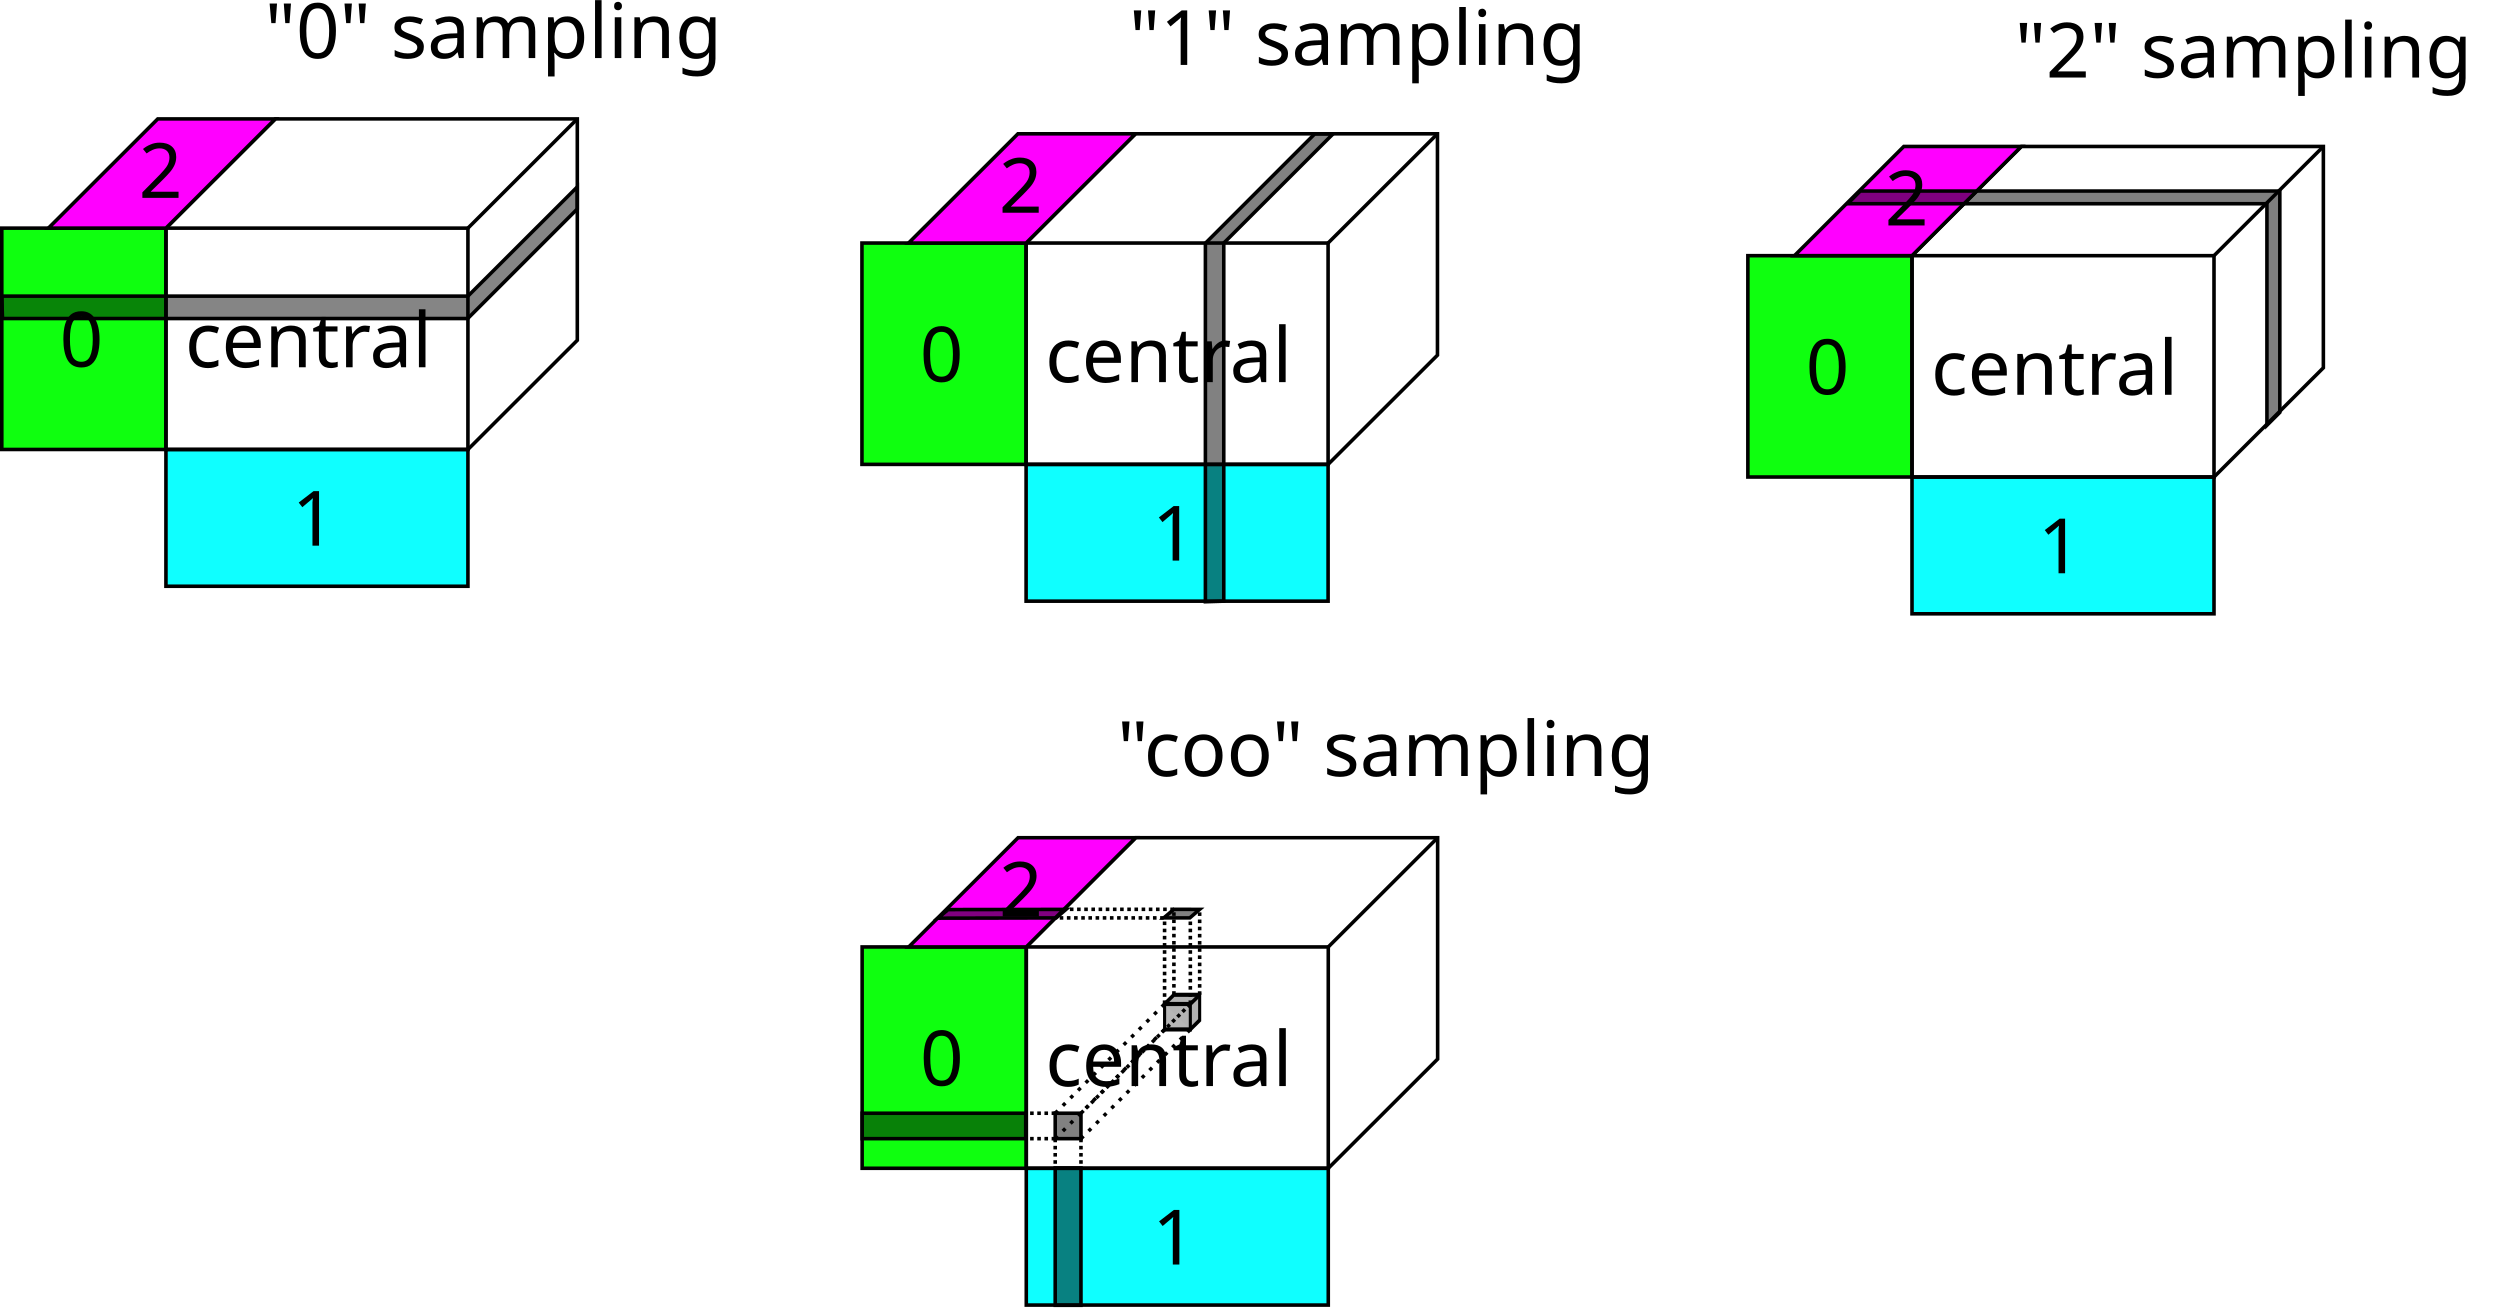
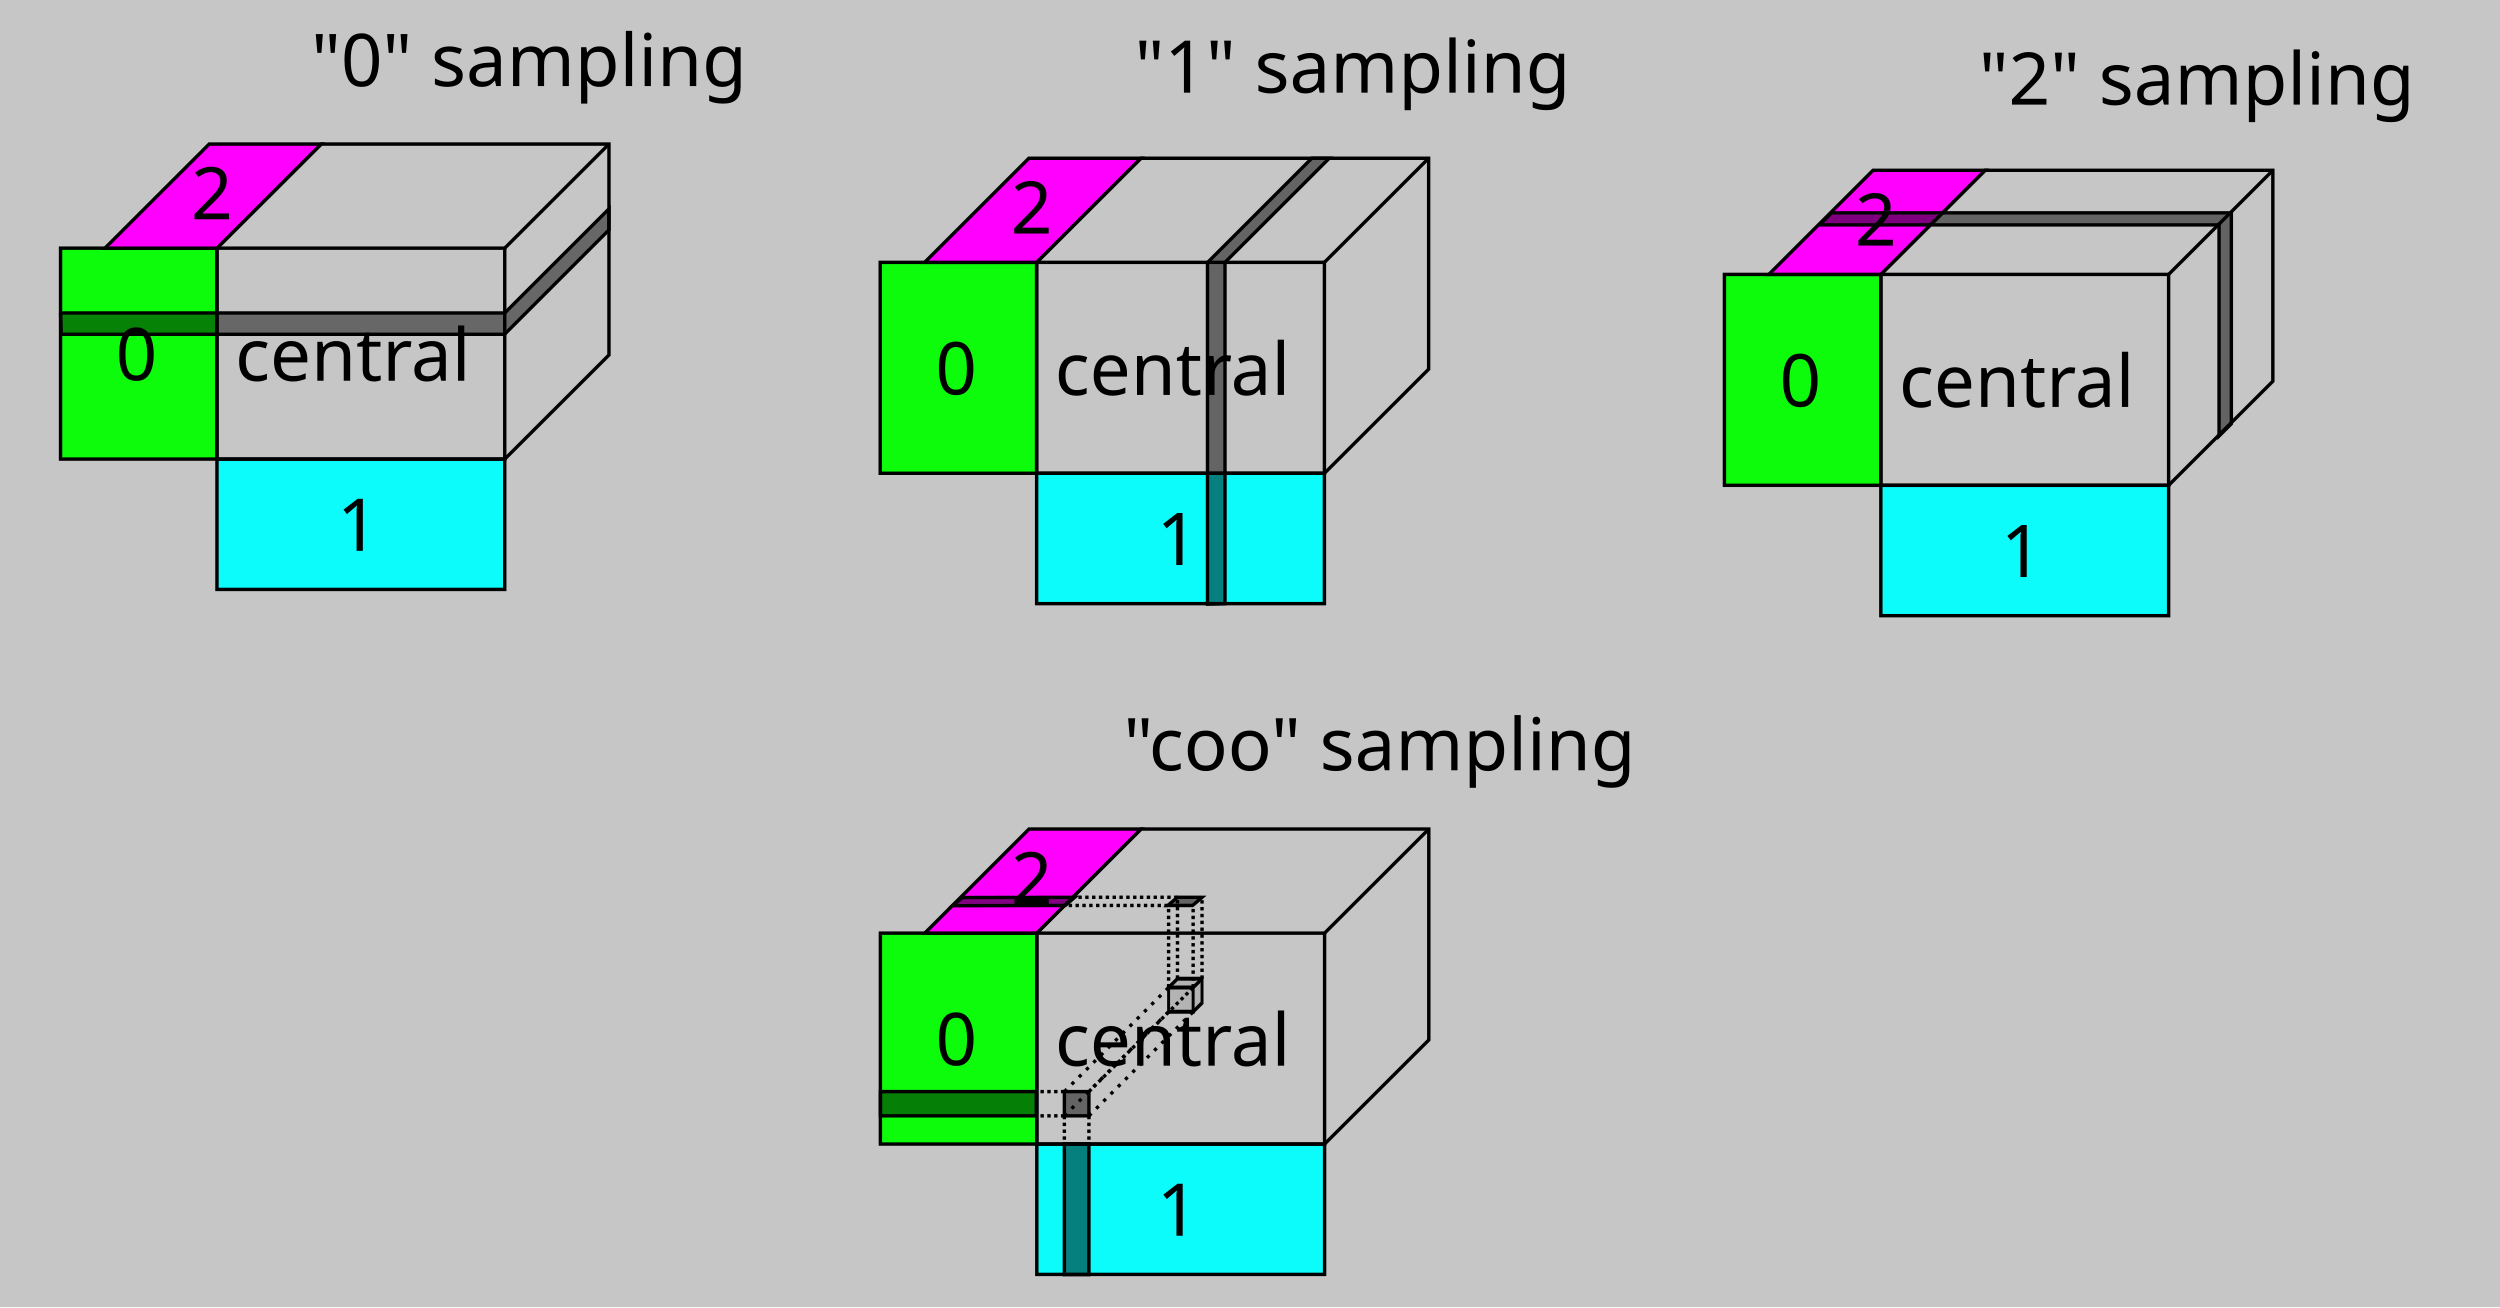
- <svg xmlns="http://www.w3.org/2000/svg" width="184.713mm" height="96.575mm" viewBox="0 0 184.713 96.575" version="1.1" id="svg5">
+ <svg xmlns="http://www.w3.org/2000/svg" width="193.837mm" height="101.345mm" viewBox="0 0 193.837 101.345" version="1.1" id="svg5">
  <defs id="defs2" />
-   <g id="layer1" transform="translate(-12.78179,-18.6712)">
-     <g id="g479-3" transform="translate(-20.19777,-12.00979)">
-       <rect style="fill:#00ffff;fill-opacity:0.939;stroke:#000000;stroke-width:0.265;paint-order:markers fill stroke" id="rect1504-3-9-8-5-6" width="22.313" height="10.107" x="45.24" y="63.89" />
-       <text xml:space="preserve" style="font-size:5.644px;line-height:1.25;font-family:sans-serif;-inkscape-font-specification:sans-serif;stroke-width:0.265" x="54.551" y="71.001" id="text2250-7">
-         <tspan id="tspan2248-5" style="stroke-width:0.265" x="54.551" y="71.001">1</tspan>
-       </text>
+   <g id="layer1" transform="translate(-8.219832,-16.28604)">
+     <g id="g1327">
+       <rect style="fill:#595959;fill-opacity:0.341;stroke:none;stroke-width:0.265;stroke-dasharray:0.265, 0.265;paint-order:markers fill stroke" id="rect396" width="193.837" height="101.345" x="8.22" y="16.286" />
+       <g id="g1219">
+         <g id="g479-3" transform="translate(-20.19777,-12.00979)">
+           <rect style="fill:#00ffff;fill-opacity:0.939;stroke:#000000;stroke-width:0.265;paint-order:markers fill stroke" id="rect1504-3-9-8-5-6" width="22.313" height="10.107" x="45.24" y="63.89" />
+           <text xml:space="preserve" style="font-size:5.644px;line-height:1.25;font-family:sans-serif;-inkscape-font-specification:sans-serif;stroke-width:0.265" x="54.551" y="71.001" id="text2250-7">
+             <tspan id="tspan2248-5" style="stroke-width:0.265" x="54.551" y="71.001">1</tspan>
+           </text>
+         </g>
+         <g id="g484-3" transform="translate(-17.8128,-13.14606)">
+           <rect style="fill:#00ff00;fill-opacity:0.939;stroke:#000000;stroke-width:0.265;paint-order:markers fill stroke" id="rect1504-3-1-4-0-5" width="12.128" height="16.354" x="30.727" y="48.673" />
+           <text xml:space="preserve" style="font-size:5.644px;line-height:1.25;font-family:sans-serif;-inkscape-font-specification:sans-serif;stroke-width:0.265" x="34.997" y="58.904" id="text2254-6">
+             <tspan id="tspan2252-2" style="stroke-width:0.265" x="34.997" y="58.904">0</tspan>
+           </text>
+         </g>
+         <path style="fill:none;stroke:#000000;stroke-width:0.265px;stroke-linecap:butt;stroke-linejoin:miter;stroke-opacity:1" d="m 47.355,35.527 8.081,-8.071" id="path2176-09" />
+         <path style="fill:none;stroke:#000000;stroke-width:0.265px;stroke-linecap:butt;stroke-linejoin:miter;stroke-opacity:1" d="m 25.042,35.527 8.081,-8.071 h 22.313 v 16.354 l -8.081,8.071" id="path2176-0-3" />
+         <g id="g489-6" transform="translate(-19.14101,-13.125)">
+           <rect style="fill:none;fill-opacity:0.939;stroke:#000000;stroke-width:0.265;paint-order:markers fill stroke" id="rect1504-3-9-4-0" width="22.313" height="16.354" x="44.183" y="48.652" />
+           <text xml:space="preserve" style="font-size:5.644px;line-height:1.25;font-family:sans-serif;-inkscape-font-specification:sans-serif;stroke-width:0.265" x="45.591" y="58.933" id="text2266-6">
+             <tspan id="tspan2264-2" style="stroke-width:0.265" x="45.591" y="58.933">central</tspan>
+           </text>
+         </g>
+         <g id="g2386-7" transform="matrix(0.05324346,0,0,0.07165936,92.74939,76.47011)" style="stroke-width:16.189">
+           <g id="g2377-6" style="fill:#b3b3b3;stroke-width:16.189" transform="translate(31.75236,81.00648)">
+             <path style="fill:#b3b3b3;stroke:#000000;stroke-width:4.283px;stroke-linecap:butt;stroke-linejoin:miter;stroke-opacity:1" d="m 118.131,147.601 12.941,-9.507" id="path2176-06-0-7-0-5" />
+             <path style="fill:#b3b3b3;stroke:#000000;stroke-width:4.283px;stroke-linecap:butt;stroke-linejoin:miter;stroke-opacity:1" d="m 82.398,147.601 12.941,-9.507 h 35.733 v 26.222 l -12.941,9.507" id="path2176-0-3-7-2-9-6" />
+             <rect style="fill:#b3b3b3;fill-opacity:0.939;stroke:#000000;stroke-width:4.29;paint-order:markers fill stroke" id="rect1504-3-9-4-0-6-2-7-9" width="35.733" height="26.222" x="82.398" y="147.601" />
+           </g>
+           <path style="fill:none;stroke:#000000;stroke-width:4.283px;stroke-linecap:butt;stroke-linejoin:miter;stroke-opacity:1" d="m 149.883,228.608 12.941,-9.434" id="path2379-3" />
+         </g>
+         <path style="fill:#000000;fill-opacity:0.477;stroke:#000000;stroke-width:0.265px;stroke-linecap:butt;stroke-linejoin:miter;stroke-opacity:1" d="m 12.914,40.55 34.441,-2e-6 8.081,-8.071 v 1.631 l -8.095,8.095 H 12.965 l -0.05,-1.656" id="path706" />
+         <g id="g479-3-7" transform="translate(43.3552,-10.90863)">
+           <rect style="fill:#00ffff;fill-opacity:0.939;stroke:#000000;stroke-width:0.265;paint-order:markers fill stroke" id="rect1504-3-9-8-5-6-9" width="22.313" height="10.107" x="45.24" y="63.89" />
+           <text xml:space="preserve" style="font-size:5.644px;line-height:1.25;font-family:sans-serif;-inkscape-font-specification:sans-serif;stroke-width:0.265" x="54.551" y="71.001" id="text2250-7-2">
+             <tspan id="tspan2248-5-0" style="stroke-width:0.265" x="54.551" y="71.001">1</tspan>
+           </text>
+         </g>
+         <g id="g484-3-2" transform="translate(45.74017,-12.0449)">
+           <rect style="fill:#00ff00;fill-opacity:0.939;stroke:#000000;stroke-width:0.265;paint-order:markers fill stroke" id="rect1504-3-1-4-0-5-3" width="12.128" height="16.354" x="30.727" y="48.673" />
+           <text xml:space="preserve" style="font-size:5.644px;line-height:1.25;font-family:sans-serif;-inkscape-font-specification:sans-serif;stroke-width:0.265" x="34.997" y="58.904" id="text2254-6-7">
+             <tspan id="tspan2252-2-5" style="stroke-width:0.265" x="34.997" y="58.904">0</tspan>
+           </text>
+         </g>
+         <path style="fill:none;stroke:#000000;stroke-width:0.265px;stroke-linecap:butt;stroke-linejoin:miter;stroke-opacity:1" d="m 110.908,36.628 8.081,-8.071" id="path2176-09-9" />
+         <path style="fill:none;stroke:#000000;stroke-width:0.265px;stroke-linecap:butt;stroke-linejoin:miter;stroke-opacity:1" d="m 88.595,36.628 8.081,-8.071 h 22.313 v 16.354 l -8.081,8.071" id="path2176-0-3-7" />
+         <g id="g489-6-3" transform="translate(44.41196,-12.02383)">
+           <rect style="fill:none;fill-opacity:0.939;stroke:#000000;stroke-width:0.265;paint-order:markers fill stroke" id="rect1504-3-9-4-0-6" width="22.313" height="16.354" x="44.183" y="48.652" />
+           <text xml:space="preserve" style="font-size:5.644px;line-height:1.25;font-family:sans-serif;-inkscape-font-specification:sans-serif;stroke-width:0.265" x="45.591" y="58.933" id="text2266-6-1">
+             <tspan id="tspan2264-2-2" style="stroke-width:0.265" x="45.591" y="58.933">central</tspan>
+           </text>
+         </g>
+         <path style="fill:#000000;fill-opacity:0.495;stroke:#000000;stroke-width:0.265px;stroke-linecap:butt;stroke-linejoin:miter;stroke-opacity:1" d="M 103.2,63.088 V 36.628 l 8.081,-8.071 h -1.354 l -8.084,8.084 v 26.49 z" id="path1482" />
+         <g id="g479-3-7-4" transform="translate(43.36868,41.09985)">
+           <rect style="fill:#00ffff;fill-opacity:0.939;stroke:#000000;stroke-width:0.265;paint-order:markers fill stroke" id="rect1504-3-9-8-5-6-9-7" width="22.313" height="10.107" x="45.24" y="63.89" />
+           <text xml:space="preserve" style="font-size:5.644px;line-height:1.25;font-family:sans-serif;-inkscape-font-specification:sans-serif;stroke-width:0.265" x="54.551" y="71.001" id="text2250-7-2-8">
+             <tspan id="tspan2248-5-0-4" style="stroke-width:0.265" x="54.551" y="71.001">1</tspan>
+           </text>
+         </g>
+         <g id="g484-3-2-5" transform="translate(45.75365,39.96358)">
+           <rect style="fill:#00ff00;fill-opacity:0.939;stroke:#000000;stroke-width:0.265;paint-order:markers fill stroke" id="rect1504-3-1-4-0-5-3-0" width="12.128" height="16.354" x="30.727" y="48.673" />
+           <text xml:space="preserve" style="font-size:5.644px;line-height:1.25;font-family:sans-serif;-inkscape-font-specification:sans-serif;stroke-width:0.265" x="34.997" y="58.904" id="text2254-6-7-3">
+             <tspan id="tspan2252-2-5-6" style="stroke-width:0.265" x="34.997" y="58.904">0</tspan>
+           </text>
+         </g>
+         <path style="fill:none;stroke:#000000;stroke-width:0.265px;stroke-linecap:butt;stroke-linejoin:miter;stroke-opacity:1" d="m 110.922,88.636 8.081,-8.071" id="path2176-09-9-2" />
+         <path style="fill:none;stroke:#000000;stroke-width:0.265px;stroke-linecap:butt;stroke-linejoin:miter;stroke-opacity:1" d="m 88.608,88.636 8.081,-8.071 h 22.313 v 16.354 l -8.081,8.071" id="path2176-0-3-7-0" />
+         <g id="g489-6-3-6" transform="translate(44.42545,39.98464)">
+           <rect style="fill:none;fill-opacity:0.939;stroke:#000000;stroke-width:0.265;paint-order:markers fill stroke" id="rect1504-3-9-4-0-6-1" width="22.313" height="16.354" x="44.183" y="48.652" />
+           <text xml:space="preserve" style="font-size:5.644px;line-height:1.25;font-family:sans-serif;-inkscape-font-specification:sans-serif;stroke-width:0.265" x="45.591" y="58.933" id="text2266-6-1-5">
+             <tspan id="tspan2264-2-2-5" style="stroke-width:0.265" x="45.591" y="58.933">central</tspan>
+           </text>
+         </g>
+         <text xml:space="preserve" style="font-size:5.644px;line-height:1.25;font-family:sans-serif;-inkscape-font-specification:sans-serif;stroke-width:0.265" x="32.344" y="22.96" id="text1976">
+           <tspan id="tspan1974" style="stroke-width:0.265" x="32.344" y="22.96">"0" sampling</tspan>
+         </text>
+         <text xml:space="preserve" style="font-size:5.644px;line-height:1.25;font-family:sans-serif;-inkscape-font-specification:sans-serif;stroke-width:0.265" x="96.197" y="23.467" id="text1980">
+           <tspan id="tspan1978" style="stroke-width:0.265" x="96.197" y="23.467">"1" sampling</tspan>
+         </text>
+         <g id="g479-3-7-1" transform="translate(108.8107,-9.974875)">
+           <rect style="fill:#00ffff;fill-opacity:0.939;stroke:#000000;stroke-width:0.265;paint-order:markers fill stroke" id="rect1504-3-9-8-5-6-9-4" width="22.313" height="10.107" x="45.24" y="63.89" />
+           <text xml:space="preserve" style="font-size:5.644px;line-height:1.25;font-family:sans-serif;-inkscape-font-specification:sans-serif;stroke-width:0.265" x="54.551" y="71.001" id="text2250-7-2-9">
+             <tspan id="tspan2248-5-0-2" style="stroke-width:0.265" x="54.551" y="71.001">1</tspan>
+           </text>
+         </g>
+         <g id="g484-3-2-0" transform="translate(111.1957,-11.11115)">
+           <rect style="fill:#00ff00;fill-opacity:0.939;stroke:#000000;stroke-width:0.265;paint-order:markers fill stroke" id="rect1504-3-1-4-0-5-3-6" width="12.128" height="16.354" x="30.727" y="48.673" />
+           <text xml:space="preserve" style="font-size:5.644px;line-height:1.25;font-family:sans-serif;-inkscape-font-specification:sans-serif;stroke-width:0.265" x="34.997" y="58.904" id="text2254-6-7-8">
+             <tspan id="tspan2252-2-5-9" style="stroke-width:0.265" x="34.997" y="58.904">0</tspan>
+           </text>
+         </g>
+         <path style="fill:none;stroke:#000000;stroke-width:0.265px;stroke-linecap:butt;stroke-linejoin:miter;stroke-opacity:1" d="m 176.364,37.562 8.081,-8.071" id="path2176-09-9-5" />
+         <path style="fill:none;stroke:#000000;stroke-width:0.265px;stroke-linecap:butt;stroke-linejoin:miter;stroke-opacity:1" d="m 154.05,37.562 8.081,-8.071 h 22.313 v 16.354 l -8.081,8.071" id="path2176-0-3-7-04" />
+         <g id="g489-6-3-8" transform="translate(109.8675,-11.09009)">
+           <rect style="fill:none;fill-opacity:0.939;stroke:#000000;stroke-width:0.265;paint-order:markers fill stroke" id="rect1504-3-9-4-0-6-7" width="22.313" height="16.354" x="44.183" y="48.652" />
+           <text xml:space="preserve" style="font-size:5.644px;line-height:1.25;font-family:sans-serif;-inkscape-font-specification:sans-serif;stroke-width:0.265" x="45.591" y="58.933" id="text2266-6-1-1">
+             <tspan id="tspan2264-2-2-7" style="stroke-width:0.265" x="45.591" y="58.933">central</tspan>
+           </text>
+         </g>
+         <text xml:space="preserve" style="font-size:5.644px;line-height:1.25;font-family:sans-serif;-inkscape-font-specification:sans-serif;stroke-width:0.265" x="161.652" y="24.4" id="text1980-7">
+           <tspan id="tspan1978-2" style="stroke-width:0.265" x="161.652" y="24.4">"2" sampling</tspan>
+         </text>
+         <text xml:space="preserve" style="font-size:5.644px;line-height:1.25;font-family:sans-serif;-inkscape-font-specification:sans-serif;stroke-width:0.265" x="95.328" y="76.01" id="text1984">
+           <tspan id="tspan1982" style="stroke-width:0.265" x="95.328" y="76.01">"coo" sampling</tspan>
+         </text>
+         <path style="fill:#ff00ff;stroke:#000000;stroke-width:0.265px;stroke-linecap:butt;stroke-linejoin:miter;stroke-opacity:1" d="m 33.123,27.456 h -8.685 l -8.081,8.071 h 8.685 z" id="path2396-5" />
+         <text xml:space="preserve" style="font-size:5.644px;line-height:1.25;font-family:sans-serif;-inkscape-font-specification:sans-serif;stroke-width:0.265" x="23.035" y="33.292" id="text2400-9">
+           <tspan id="tspan2398-4" style="stroke-width:0.265" x="23.035" y="33.292">2</tspan>
+         </text>
+         <path style="fill:#ff00ff;stroke:#000000;stroke-width:0.265px;stroke-linecap:butt;stroke-linejoin:miter;stroke-opacity:1" d="m 96.676,28.557 h -8.685 l -8.081,8.071 h 8.685 z" id="path2396-9" />
+         <text xml:space="preserve" style="font-size:5.644px;line-height:1.25;font-family:sans-serif;-inkscape-font-specification:sans-serif;stroke-width:0.265" x="86.588" y="34.393" id="text2400-0">
+           <tspan id="tspan2398-9" style="stroke-width:0.265" x="86.588" y="34.393">2</tspan>
+         </text>
+         <path style="fill:#ff00ff;stroke:#000000;stroke-width:0.265px;stroke-linecap:butt;stroke-linejoin:miter;stroke-opacity:1" d="m 162.131,29.491 h -8.685 l -8.081,8.071 h 8.685 z" id="path2396-9-11" />
+         <text xml:space="preserve" style="font-size:5.644px;line-height:1.25;font-family:sans-serif;-inkscape-font-specification:sans-serif;stroke-width:0.265" x="152.043" y="35.326" id="text2400-0-5">
+           <tspan id="tspan2398-9-9" style="stroke-width:0.265" x="152.043" y="35.326">2</tspan>
+         </text>
+         <path style="fill:#ff00ff;stroke:#000000;stroke-width:0.265px;stroke-linecap:butt;stroke-linejoin:miter;stroke-opacity:1" d="m 96.689,80.565 h -8.685 l -8.081,8.071 h 8.685 z" id="path2396-9-1" />
+         <path style="fill:#000000;fill-opacity:0.495;stroke:#000000;stroke-width:0.265px;stroke-linecap:butt;stroke-linejoin:miter;stroke-opacity:1" d="m 101.419,85.861 -1.903,-0.005 -0.752,0.635 h 1.924 z" id="path2396-9-1-6" />
+         <path style="fill:#000000;fill-opacity:0.495;stroke:#000000;stroke-width:0.265px;stroke-linecap:butt;stroke-linejoin:miter;stroke-opacity:1" d="m 91.546,85.861 -8.713,0.015 -0.752,0.635 8.735,-0.02 z" id="path2396-9-1-6-9" />
+         <text xml:space="preserve" style="font-size:5.644px;line-height:1.25;font-family:sans-serif;-inkscape-font-specification:sans-serif;stroke-width:0.265" x="86.601" y="86.401" id="text2400-0-7">
+           <tspan id="tspan2398-9-7" style="stroke-width:0.265" x="86.601" y="86.401">2</tspan>
+         </text>
+         <path style="fill:#000000;fill-opacity:0.503;stroke:#000000;stroke-width:0.265px;stroke-linecap:butt;stroke-linejoin:miter;stroke-opacity:1" d="m 150.229,32.786 h 30.998 v 16.354 l -0.953,0.953 V 33.723 h -30.979 l 0.933,-0.937" id="path2540" />
+         <path style="fill:none;stroke:#000000;stroke-width:0.265;stroke-linecap:butt;stroke-linejoin:miter;stroke-dasharray:0.265, 0.265;stroke-dashoffset:0;stroke-opacity:1" d="m 98.827,92.852 v -6.315" id="path2542" />
+         <path style="fill:none;stroke:#000000;stroke-width:0.265;stroke-linecap:butt;stroke-linejoin:miter;stroke-dasharray:0.265, 0.265;stroke-dashoffset:0;stroke-opacity:1" d="m 100.73,92.852 v -6.315" id="path2542-7" />
+         <path style="fill:none;stroke:#000000;stroke-width:0.265;stroke-linecap:butt;stroke-linejoin:miter;stroke-dasharray:0.265, 0.265;stroke-dashoffset:0;stroke-opacity:1" d="m 99.516,92.171 v -6.315" id="path2542-76" />
+         <path style="fill:none;stroke:#000000;stroke-width:0.265;stroke-linecap:butt;stroke-linejoin:miter;stroke-dasharray:0.265, 0.265;stroke-dashoffset:0;stroke-opacity:1" d="m 101.419,92.176 v -6.315" id="path2542-73" />
+         <path style="fill:none;stroke:#000000;stroke-width:0.265px;stroke-linecap:butt;stroke-linejoin:miter;stroke-dasharray:0.265, 0.265;stroke-dashoffset:0;stroke-opacity:1" d="m 92.649,100.923 8.081,-8.071" id="path2678" />
+         <path style="fill:none;stroke:#000000;stroke-width:0.265;stroke-linecap:butt;stroke-linejoin:miter;stroke-dasharray:0.265, 0.53;stroke-dashoffset:0;stroke-opacity:1" d="m 90.746,100.923 8.081,-8.071" id="path2678-5" />
+         <path style="fill:none;stroke:#000000;stroke-width:0.265;stroke-linecap:butt;stroke-linejoin:miter;stroke-dasharray:0.265, 0.53;stroke-dashoffset:0;stroke-opacity:1" d="m 92.649,102.802 8.081,-8.071" id="path2678-6" />
+         <path style="opacity:1;fill:none;stroke:#000000;stroke-width:0.265;stroke-linecap:butt;stroke-linejoin:miter;stroke-dasharray:0.265, 0.53;stroke-dashoffset:0;stroke-opacity:1" d="m 90.746,102.802 8.081,-8.071" id="path2678-3" />
+         <rect style="fill:#000000;fill-opacity:0.495;stroke:#000000;stroke-width:0.265;stroke-dasharray:none;stroke-dashoffset:0;stroke-opacity:1;paint-order:markers fill stroke" id="rect2676" width="1.903" height="1.879" x="90.746" y="100.923" />
+         <rect style="fill:#000000;fill-opacity:0.495;stroke:#000000;stroke-width:0.265;stroke-dasharray:none;stroke-dashoffset:0;stroke-opacity:1;paint-order:markers fill stroke" id="rect2676-4" width="12.081" height="1.879" x="76.486" y="100.923" />
+         <rect style="fill:#000000;fill-opacity:0.495;stroke:#000000;stroke-width:0.265;stroke-dasharray:none;stroke-dashoffset:0;stroke-opacity:1;paint-order:markers fill stroke" id="rect2676-9" width="1.903" height="10.146" x="90.746" y="104.967" />
+         <path style="fill:none;stroke:#000000;stroke-width:0.265px;stroke-linecap:butt;stroke-linejoin:miter;stroke-dasharray:0.265, 0.265;stroke-dashoffset:0;stroke-opacity:1" d="M 90.746,100.923 H 88.635" id="path2733" />
+         <path style="fill:none;stroke:#000000;stroke-width:0.265px;stroke-linecap:butt;stroke-linejoin:miter;stroke-dasharray:0.265, 0.265;stroke-dashoffset:0;stroke-opacity:1" d="M 90.746,102.802 H 88.567" id="path2735" />
+         <path style="fill:none;stroke:#000000;stroke-width:0.265px;stroke-linecap:butt;stroke-linejoin:miter;stroke-dasharray:0.265, 0.265;stroke-dashoffset:0;stroke-opacity:1" d="m 90.746,102.802 v 2.143" id="path2737" />
+         <path style="fill:none;stroke:#000000;stroke-width:0.265px;stroke-linecap:butt;stroke-linejoin:miter;stroke-dasharray:0.265, 0.265;stroke-dashoffset:0;stroke-opacity:1" d="m 92.649,102.802 v 2.165" id="path2739" />
+         <path style="fill:none;stroke:#000000;stroke-width:0.265px;stroke-linecap:butt;stroke-linejoin:miter;stroke-dasharray:0.265, 0.265;stroke-dashoffset:0;stroke-opacity:1" d="M 98.764,86.491 H 90.815" id="path2795" />
+         <path style="fill:none;stroke:#000000;stroke-width:0.265px;stroke-linecap:butt;stroke-linejoin:miter;stroke-dasharray:0.265, 0.265;stroke-dashoffset:0;stroke-opacity:1" d="M 99.516,85.856 H 91.384" id="path2797" />
+       </g>
    </g>
-     <g id="g484-3" transform="translate(-17.8128,-13.14606)">
-       <rect style="fill:#00ff00;fill-opacity:0.939;stroke:#000000;stroke-width:0.265;paint-order:markers fill stroke" id="rect1504-3-1-4-0-5" width="12.128" height="16.354" x="30.727" y="48.673" />
-       <text xml:space="preserve" style="font-size:5.644px;line-height:1.25;font-family:sans-serif;-inkscape-font-specification:sans-serif;stroke-width:0.265" x="34.997" y="58.904" id="text2254-6">
-         <tspan id="tspan2252-2" style="stroke-width:0.265" x="34.997" y="58.904">0</tspan>
-       </text>
-     </g>
-     <path style="fill:none;stroke:#000000;stroke-width:0.265px;stroke-linecap:butt;stroke-linejoin:miter;stroke-opacity:1" d="m 47.355,35.527 8.081,-8.071" id="path2176-09" />
-     <path style="fill:none;stroke:#000000;stroke-width:0.265px;stroke-linecap:butt;stroke-linejoin:miter;stroke-opacity:1" d="m 25.042,35.527 8.081,-8.071 h 22.313 v 16.354 l -8.081,8.071" id="path2176-0-3" />
-     <g id="g489-6" transform="translate(-19.14101,-13.125)">
-       <rect style="fill:none;fill-opacity:0.939;stroke:#000000;stroke-width:0.265;paint-order:markers fill stroke" id="rect1504-3-9-4-0" width="22.313" height="16.354" x="44.183" y="48.652" />
-       <text xml:space="preserve" style="font-size:5.644px;line-height:1.25;font-family:sans-serif;-inkscape-font-specification:sans-serif;stroke-width:0.265" x="45.591" y="58.933" id="text2266-6">
-         <tspan id="tspan2264-2" style="stroke-width:0.265" x="45.591" y="58.933">central</tspan>
-       </text>
-     </g>
-     <g id="g2386-7" transform="matrix(0.05324346,0,0,0.07165936,92.74939,76.47011)" style="stroke-width:16.189">
-       <g id="g2377-6" style="fill:#b3b3b3;stroke-width:16.189" transform="translate(31.75236,81.00648)">
-         <path style="fill:#b3b3b3;stroke:#000000;stroke-width:4.283px;stroke-linecap:butt;stroke-linejoin:miter;stroke-opacity:1" d="m 118.131,147.601 12.941,-9.507" id="path2176-06-0-7-0-5" />
-         <path style="fill:#b3b3b3;stroke:#000000;stroke-width:4.283px;stroke-linecap:butt;stroke-linejoin:miter;stroke-opacity:1" d="m 82.398,147.601 12.941,-9.507 h 35.733 v 26.222 l -12.941,9.507" id="path2176-0-3-7-2-9-6" />
-         <rect style="fill:#b3b3b3;fill-opacity:0.939;stroke:#000000;stroke-width:4.29;paint-order:markers fill stroke" id="rect1504-3-9-4-0-6-2-7-9" width="35.733" height="26.222" x="82.398" y="147.601" />
-       </g>
-       <path style="fill:none;stroke:#000000;stroke-width:4.283px;stroke-linecap:butt;stroke-linejoin:miter;stroke-opacity:1" d="m 149.883,228.608 12.941,-9.434" id="path2379-3" />
-     </g>
-     <path style="fill:#000000;fill-opacity:0.477;stroke:#000000;stroke-width:0.265px;stroke-linecap:butt;stroke-linejoin:miter;stroke-opacity:1" d="m 12.914,40.55 34.441,-2e-6 8.081,-8.071 v 1.631 l -8.095,8.095 H 12.965 l -0.05,-1.656" id="path706" />
-     <g id="g479-3-7" transform="translate(43.3552,-10.90863)">
-       <rect style="fill:#00ffff;fill-opacity:0.939;stroke:#000000;stroke-width:0.265;paint-order:markers fill stroke" id="rect1504-3-9-8-5-6-9" width="22.313" height="10.107" x="45.24" y="63.89" />
-       <text xml:space="preserve" style="font-size:5.644px;line-height:1.25;font-family:sans-serif;-inkscape-font-specification:sans-serif;stroke-width:0.265" x="54.551" y="71.001" id="text2250-7-2">
-         <tspan id="tspan2248-5-0" style="stroke-width:0.265" x="54.551" y="71.001">1</tspan>
-       </text>
-     </g>
-     <g id="g484-3-2" transform="translate(45.74017,-12.0449)">
-       <rect style="fill:#00ff00;fill-opacity:0.939;stroke:#000000;stroke-width:0.265;paint-order:markers fill stroke" id="rect1504-3-1-4-0-5-3" width="12.128" height="16.354" x="30.727" y="48.673" />
-       <text xml:space="preserve" style="font-size:5.644px;line-height:1.25;font-family:sans-serif;-inkscape-font-specification:sans-serif;stroke-width:0.265" x="34.997" y="58.904" id="text2254-6-7">
-         <tspan id="tspan2252-2-5" style="stroke-width:0.265" x="34.997" y="58.904">0</tspan>
-       </text>
-     </g>
-     <path style="fill:none;stroke:#000000;stroke-width:0.265px;stroke-linecap:butt;stroke-linejoin:miter;stroke-opacity:1" d="m 110.908,36.628 8.081,-8.071" id="path2176-09-9" />
-     <path style="fill:none;stroke:#000000;stroke-width:0.265px;stroke-linecap:butt;stroke-linejoin:miter;stroke-opacity:1" d="m 88.595,36.628 8.081,-8.071 h 22.313 v 16.354 l -8.081,8.071" id="path2176-0-3-7" />
-     <g id="g489-6-3" transform="translate(44.41196,-12.02383)">
-       <rect style="fill:none;fill-opacity:0.939;stroke:#000000;stroke-width:0.265;paint-order:markers fill stroke" id="rect1504-3-9-4-0-6" width="22.313" height="16.354" x="44.183" y="48.652" />
-       <text xml:space="preserve" style="font-size:5.644px;line-height:1.25;font-family:sans-serif;-inkscape-font-specification:sans-serif;stroke-width:0.265" x="45.591" y="58.933" id="text2266-6-1">
-         <tspan id="tspan2264-2-2" style="stroke-width:0.265" x="45.591" y="58.933">central</tspan>
-       </text>
-     </g>
-     <path style="fill:#000000;fill-opacity:0.495;stroke:#000000;stroke-width:0.265px;stroke-linecap:butt;stroke-linejoin:miter;stroke-opacity:1" d="M 103.2,63.088 V 36.628 l 8.081,-8.071 h -1.354 l -8.084,8.084 v 26.49 z" id="path1482" />
-     <g id="g479-3-7-4" transform="translate(43.36868,41.09985)">
-       <rect style="fill:#00ffff;fill-opacity:0.939;stroke:#000000;stroke-width:0.265;paint-order:markers fill stroke" id="rect1504-3-9-8-5-6-9-7" width="22.313" height="10.107" x="45.24" y="63.89" />
-       <text xml:space="preserve" style="font-size:5.644px;line-height:1.25;font-family:sans-serif;-inkscape-font-specification:sans-serif;stroke-width:0.265" x="54.551" y="71.001" id="text2250-7-2-8">
-         <tspan id="tspan2248-5-0-4" style="stroke-width:0.265" x="54.551" y="71.001">1</tspan>
-       </text>
-     </g>
-     <g id="g484-3-2-5" transform="translate(45.75365,39.96358)">
-       <rect style="fill:#00ff00;fill-opacity:0.939;stroke:#000000;stroke-width:0.265;paint-order:markers fill stroke" id="rect1504-3-1-4-0-5-3-0" width="12.128" height="16.354" x="30.727" y="48.673" />
-       <text xml:space="preserve" style="font-size:5.644px;line-height:1.25;font-family:sans-serif;-inkscape-font-specification:sans-serif;stroke-width:0.265" x="34.997" y="58.904" id="text2254-6-7-3">
-         <tspan id="tspan2252-2-5-6" style="stroke-width:0.265" x="34.997" y="58.904">0</tspan>
-       </text>
-     </g>
-     <path style="fill:none;stroke:#000000;stroke-width:0.265px;stroke-linecap:butt;stroke-linejoin:miter;stroke-opacity:1" d="m 110.922,88.636 8.081,-8.071" id="path2176-09-9-2" />
-     <path style="fill:none;stroke:#000000;stroke-width:0.265px;stroke-linecap:butt;stroke-linejoin:miter;stroke-opacity:1" d="m 88.608,88.636 8.081,-8.071 h 22.313 v 16.354 l -8.081,8.071" id="path2176-0-3-7-0" />
-     <g id="g489-6-3-6" transform="translate(44.42545,39.98464)">
-       <rect style="fill:none;fill-opacity:0.939;stroke:#000000;stroke-width:0.265;paint-order:markers fill stroke" id="rect1504-3-9-4-0-6-1" width="22.313" height="16.354" x="44.183" y="48.652" />
-       <text xml:space="preserve" style="font-size:5.644px;line-height:1.25;font-family:sans-serif;-inkscape-font-specification:sans-serif;stroke-width:0.265" x="45.591" y="58.933" id="text2266-6-1-5">
-         <tspan id="tspan2264-2-2-5" style="stroke-width:0.265" x="45.591" y="58.933">central</tspan>
-       </text>
-     </g>
-     <text xml:space="preserve" style="font-size:5.644px;line-height:1.25;font-family:sans-serif;-inkscape-font-specification:sans-serif;stroke-width:0.265" x="32.344" y="22.96" id="text1976">
-       <tspan id="tspan1974" style="stroke-width:0.265" x="32.344" y="22.96">"0" sampling</tspan>
-     </text>
-     <text xml:space="preserve" style="font-size:5.644px;line-height:1.25;font-family:sans-serif;-inkscape-font-specification:sans-serif;stroke-width:0.265" x="96.197" y="23.467" id="text1980">
-       <tspan id="tspan1978" style="stroke-width:0.265" x="96.197" y="23.467">"1" sampling</tspan>
-     </text>
-     <g id="g479-3-7-1" transform="translate(108.8107,-9.974875)">
-       <rect style="fill:#00ffff;fill-opacity:0.939;stroke:#000000;stroke-width:0.265;paint-order:markers fill stroke" id="rect1504-3-9-8-5-6-9-4" width="22.313" height="10.107" x="45.24" y="63.89" />
-       <text xml:space="preserve" style="font-size:5.644px;line-height:1.25;font-family:sans-serif;-inkscape-font-specification:sans-serif;stroke-width:0.265" x="54.551" y="71.001" id="text2250-7-2-9">
-         <tspan id="tspan2248-5-0-2" style="stroke-width:0.265" x="54.551" y="71.001">1</tspan>
-       </text>
-     </g>
-     <g id="g484-3-2-0" transform="translate(111.1957,-11.11115)">
-       <rect style="fill:#00ff00;fill-opacity:0.939;stroke:#000000;stroke-width:0.265;paint-order:markers fill stroke" id="rect1504-3-1-4-0-5-3-6" width="12.128" height="16.354" x="30.727" y="48.673" />
-       <text xml:space="preserve" style="font-size:5.644px;line-height:1.25;font-family:sans-serif;-inkscape-font-specification:sans-serif;stroke-width:0.265" x="34.997" y="58.904" id="text2254-6-7-8">
-         <tspan id="tspan2252-2-5-9" style="stroke-width:0.265" x="34.997" y="58.904">0</tspan>
-       </text>
-     </g>
-     <path style="fill:none;stroke:#000000;stroke-width:0.265px;stroke-linecap:butt;stroke-linejoin:miter;stroke-opacity:1" d="m 176.364,37.562 8.081,-8.071" id="path2176-09-9-5" />
-     <path style="fill:none;stroke:#000000;stroke-width:0.265px;stroke-linecap:butt;stroke-linejoin:miter;stroke-opacity:1" d="m 154.05,37.562 8.081,-8.071 h 22.313 v 16.354 l -8.081,8.071" id="path2176-0-3-7-04" />
-     <g id="g489-6-3-8" transform="translate(109.8675,-11.09009)">
-       <rect style="fill:none;fill-opacity:0.939;stroke:#000000;stroke-width:0.265;paint-order:markers fill stroke" id="rect1504-3-9-4-0-6-7" width="22.313" height="16.354" x="44.183" y="48.652" />
-       <text xml:space="preserve" style="font-size:5.644px;line-height:1.25;font-family:sans-serif;-inkscape-font-specification:sans-serif;stroke-width:0.265" x="45.591" y="58.933" id="text2266-6-1-1">
-         <tspan id="tspan2264-2-2-7" style="stroke-width:0.265" x="45.591" y="58.933">central</tspan>
-       </text>
-     </g>
-     <text xml:space="preserve" style="font-size:5.644px;line-height:1.25;font-family:sans-serif;-inkscape-font-specification:sans-serif;stroke-width:0.265" x="161.652" y="24.4" id="text1980-7">
-       <tspan id="tspan1978-2" style="stroke-width:0.265" x="161.652" y="24.4">"2" sampling</tspan>
-     </text>
-     <text xml:space="preserve" style="font-size:5.644px;line-height:1.25;font-family:sans-serif;-inkscape-font-specification:sans-serif;stroke-width:0.265" x="95.328" y="76.01" id="text1984">
-       <tspan id="tspan1982" style="stroke-width:0.265" x="95.328" y="76.01">"coo" sampling</tspan>
-     </text>
-     <path style="fill:#ff00ff;stroke:#000000;stroke-width:0.265px;stroke-linecap:butt;stroke-linejoin:miter;stroke-opacity:1" d="m 33.123,27.456 h -8.685 l -8.081,8.071 h 8.685 z" id="path2396-5" />
-     <text xml:space="preserve" style="font-size:5.644px;line-height:1.25;font-family:sans-serif;-inkscape-font-specification:sans-serif;stroke-width:0.265" x="23.035" y="33.292" id="text2400-9">
-       <tspan id="tspan2398-4" style="stroke-width:0.265" x="23.035" y="33.292">2</tspan>
-     </text>
-     <path style="fill:#ff00ff;stroke:#000000;stroke-width:0.265px;stroke-linecap:butt;stroke-linejoin:miter;stroke-opacity:1" d="m 96.676,28.557 h -8.685 l -8.081,8.071 h 8.685 z" id="path2396-9" />
-     <text xml:space="preserve" style="font-size:5.644px;line-height:1.25;font-family:sans-serif;-inkscape-font-specification:sans-serif;stroke-width:0.265" x="86.588" y="34.393" id="text2400-0">
-       <tspan id="tspan2398-9" style="stroke-width:0.265" x="86.588" y="34.393">2</tspan>
-     </text>
-     <path style="fill:#ff00ff;stroke:#000000;stroke-width:0.265px;stroke-linecap:butt;stroke-linejoin:miter;stroke-opacity:1" d="m 162.131,29.491 h -8.685 l -8.081,8.071 h 8.685 z" id="path2396-9-11" />
-     <text xml:space="preserve" style="font-size:5.644px;line-height:1.25;font-family:sans-serif;-inkscape-font-specification:sans-serif;stroke-width:0.265" x="152.043" y="35.326" id="text2400-0-5">
-       <tspan id="tspan2398-9-9" style="stroke-width:0.265" x="152.043" y="35.326">2</tspan>
-     </text>
-     <path style="fill:#ff00ff;stroke:#000000;stroke-width:0.265px;stroke-linecap:butt;stroke-linejoin:miter;stroke-opacity:1" d="m 96.689,80.565 h -8.685 l -8.081,8.071 h 8.685 z" id="path2396-9-1" />
-     <path style="fill:#000000;fill-opacity:0.495;stroke:#000000;stroke-width:0.265px;stroke-linecap:butt;stroke-linejoin:miter;stroke-opacity:1" d="m 101.419,85.861 -1.903,-0.005 -0.752,0.635 h 1.924 z" id="path2396-9-1-6" />
-     <path style="fill:#000000;fill-opacity:0.495;stroke:#000000;stroke-width:0.265px;stroke-linecap:butt;stroke-linejoin:miter;stroke-opacity:1" d="m 91.546,85.861 -8.713,0.015 -0.752,0.635 8.735,-0.02 z" id="path2396-9-1-6-9" />
-     <text xml:space="preserve" style="font-size:5.644px;line-height:1.25;font-family:sans-serif;-inkscape-font-specification:sans-serif;stroke-width:0.265" x="86.601" y="86.401" id="text2400-0-7">
-       <tspan id="tspan2398-9-7" style="stroke-width:0.265" x="86.601" y="86.401">2</tspan>
-     </text>
-     <path style="fill:#000000;fill-opacity:0.503;stroke:#000000;stroke-width:0.265px;stroke-linecap:butt;stroke-linejoin:miter;stroke-opacity:1" d="m 150.229,32.786 h 30.998 v 16.354 l -0.953,0.953 V 33.723 h -30.979 l 0.933,-0.937" id="path2540" />
-     <path style="fill:none;stroke:#000000;stroke-width:0.265;stroke-linecap:butt;stroke-linejoin:miter;stroke-dasharray:0.265, 0.265;stroke-dashoffset:0;stroke-opacity:1" d="m 98.827,92.852 v -6.315" id="path2542" />
-     <path style="fill:none;stroke:#000000;stroke-width:0.265;stroke-linecap:butt;stroke-linejoin:miter;stroke-dasharray:0.265, 0.265;stroke-dashoffset:0;stroke-opacity:1" d="m 100.73,92.852 v -6.315" id="path2542-7" />
-     <path style="fill:none;stroke:#000000;stroke-width:0.265;stroke-linecap:butt;stroke-linejoin:miter;stroke-dasharray:0.265, 0.265;stroke-dashoffset:0;stroke-opacity:1" d="m 99.516,92.171 v -6.315" id="path2542-76" />
-     <path style="fill:none;stroke:#000000;stroke-width:0.265;stroke-linecap:butt;stroke-linejoin:miter;stroke-dasharray:0.265, 0.265;stroke-dashoffset:0;stroke-opacity:1" d="m 101.419,92.176 v -6.315" id="path2542-73" />
-     <path style="fill:none;stroke:#000000;stroke-width:0.265px;stroke-linecap:butt;stroke-linejoin:miter;stroke-dasharray:0.265, 0.265;stroke-dashoffset:0;stroke-opacity:1" d="m 92.649,100.923 8.081,-8.071" id="path2678" />
-     <path style="fill:none;stroke:#000000;stroke-width:0.265;stroke-linecap:butt;stroke-linejoin:miter;stroke-dasharray:0.265, 0.53;stroke-dashoffset:0;stroke-opacity:1" d="m 90.746,100.923 8.081,-8.071" id="path2678-5" />
-     <path style="fill:none;stroke:#000000;stroke-width:0.265;stroke-linecap:butt;stroke-linejoin:miter;stroke-dasharray:0.265, 0.53;stroke-dashoffset:0;stroke-opacity:1" d="m 92.649,102.802 8.081,-8.071" id="path2678-6" />
-     <path style="opacity:1;fill:none;stroke:#000000;stroke-width:0.265;stroke-linecap:butt;stroke-linejoin:miter;stroke-dasharray:0.265, 0.53;stroke-dashoffset:0;stroke-opacity:1" d="m 90.746,102.802 8.081,-8.071" id="path2678-3" />
-     <rect style="fill:#000000;fill-opacity:0.495;stroke:#000000;stroke-width:0.265;stroke-dasharray:none;stroke-dashoffset:0;stroke-opacity:1;paint-order:markers fill stroke" id="rect2676" width="1.903" height="1.879" x="90.746" y="100.923" />
-     <rect style="fill:#000000;fill-opacity:0.495;stroke:#000000;stroke-width:0.265;stroke-dasharray:none;stroke-dashoffset:0;stroke-opacity:1;paint-order:markers fill stroke" id="rect2676-4" width="12.081" height="1.879" x="76.486" y="100.923" />
-     <rect style="fill:#000000;fill-opacity:0.495;stroke:#000000;stroke-width:0.265;stroke-dasharray:none;stroke-dashoffset:0;stroke-opacity:1;paint-order:markers fill stroke" id="rect2676-9" width="1.903" height="10.146" x="90.746" y="104.967" />
-     <path style="fill:none;stroke:#000000;stroke-width:0.265px;stroke-linecap:butt;stroke-linejoin:miter;stroke-dasharray:0.265, 0.265;stroke-dashoffset:0;stroke-opacity:1" d="M 90.746,100.923 H 88.635" id="path2733" />
-     <path style="fill:none;stroke:#000000;stroke-width:0.265px;stroke-linecap:butt;stroke-linejoin:miter;stroke-dasharray:0.265, 0.265;stroke-dashoffset:0;stroke-opacity:1" d="M 90.746,102.802 H 88.567" id="path2735" />
-     <path style="fill:none;stroke:#000000;stroke-width:0.265px;stroke-linecap:butt;stroke-linejoin:miter;stroke-dasharray:0.265, 0.265;stroke-dashoffset:0;stroke-opacity:1" d="m 90.746,102.802 v 2.143" id="path2737" />
-     <path style="fill:none;stroke:#000000;stroke-width:0.265px;stroke-linecap:butt;stroke-linejoin:miter;stroke-dasharray:0.265, 0.265;stroke-dashoffset:0;stroke-opacity:1" d="m 92.649,102.802 v 2.165" id="path2739" />
-     <path style="fill:none;stroke:#000000;stroke-width:0.265px;stroke-linecap:butt;stroke-linejoin:miter;stroke-dasharray:0.265, 0.265;stroke-dashoffset:0;stroke-opacity:1" d="M 98.764,86.491 H 90.815" id="path2795" />
-     <path style="fill:none;stroke:#000000;stroke-width:0.265px;stroke-linecap:butt;stroke-linejoin:miter;stroke-dasharray:0.265, 0.265;stroke-dashoffset:0;stroke-opacity:1" d="M 99.516,85.856 H 91.384" id="path2797" />
  </g>
</svg>
